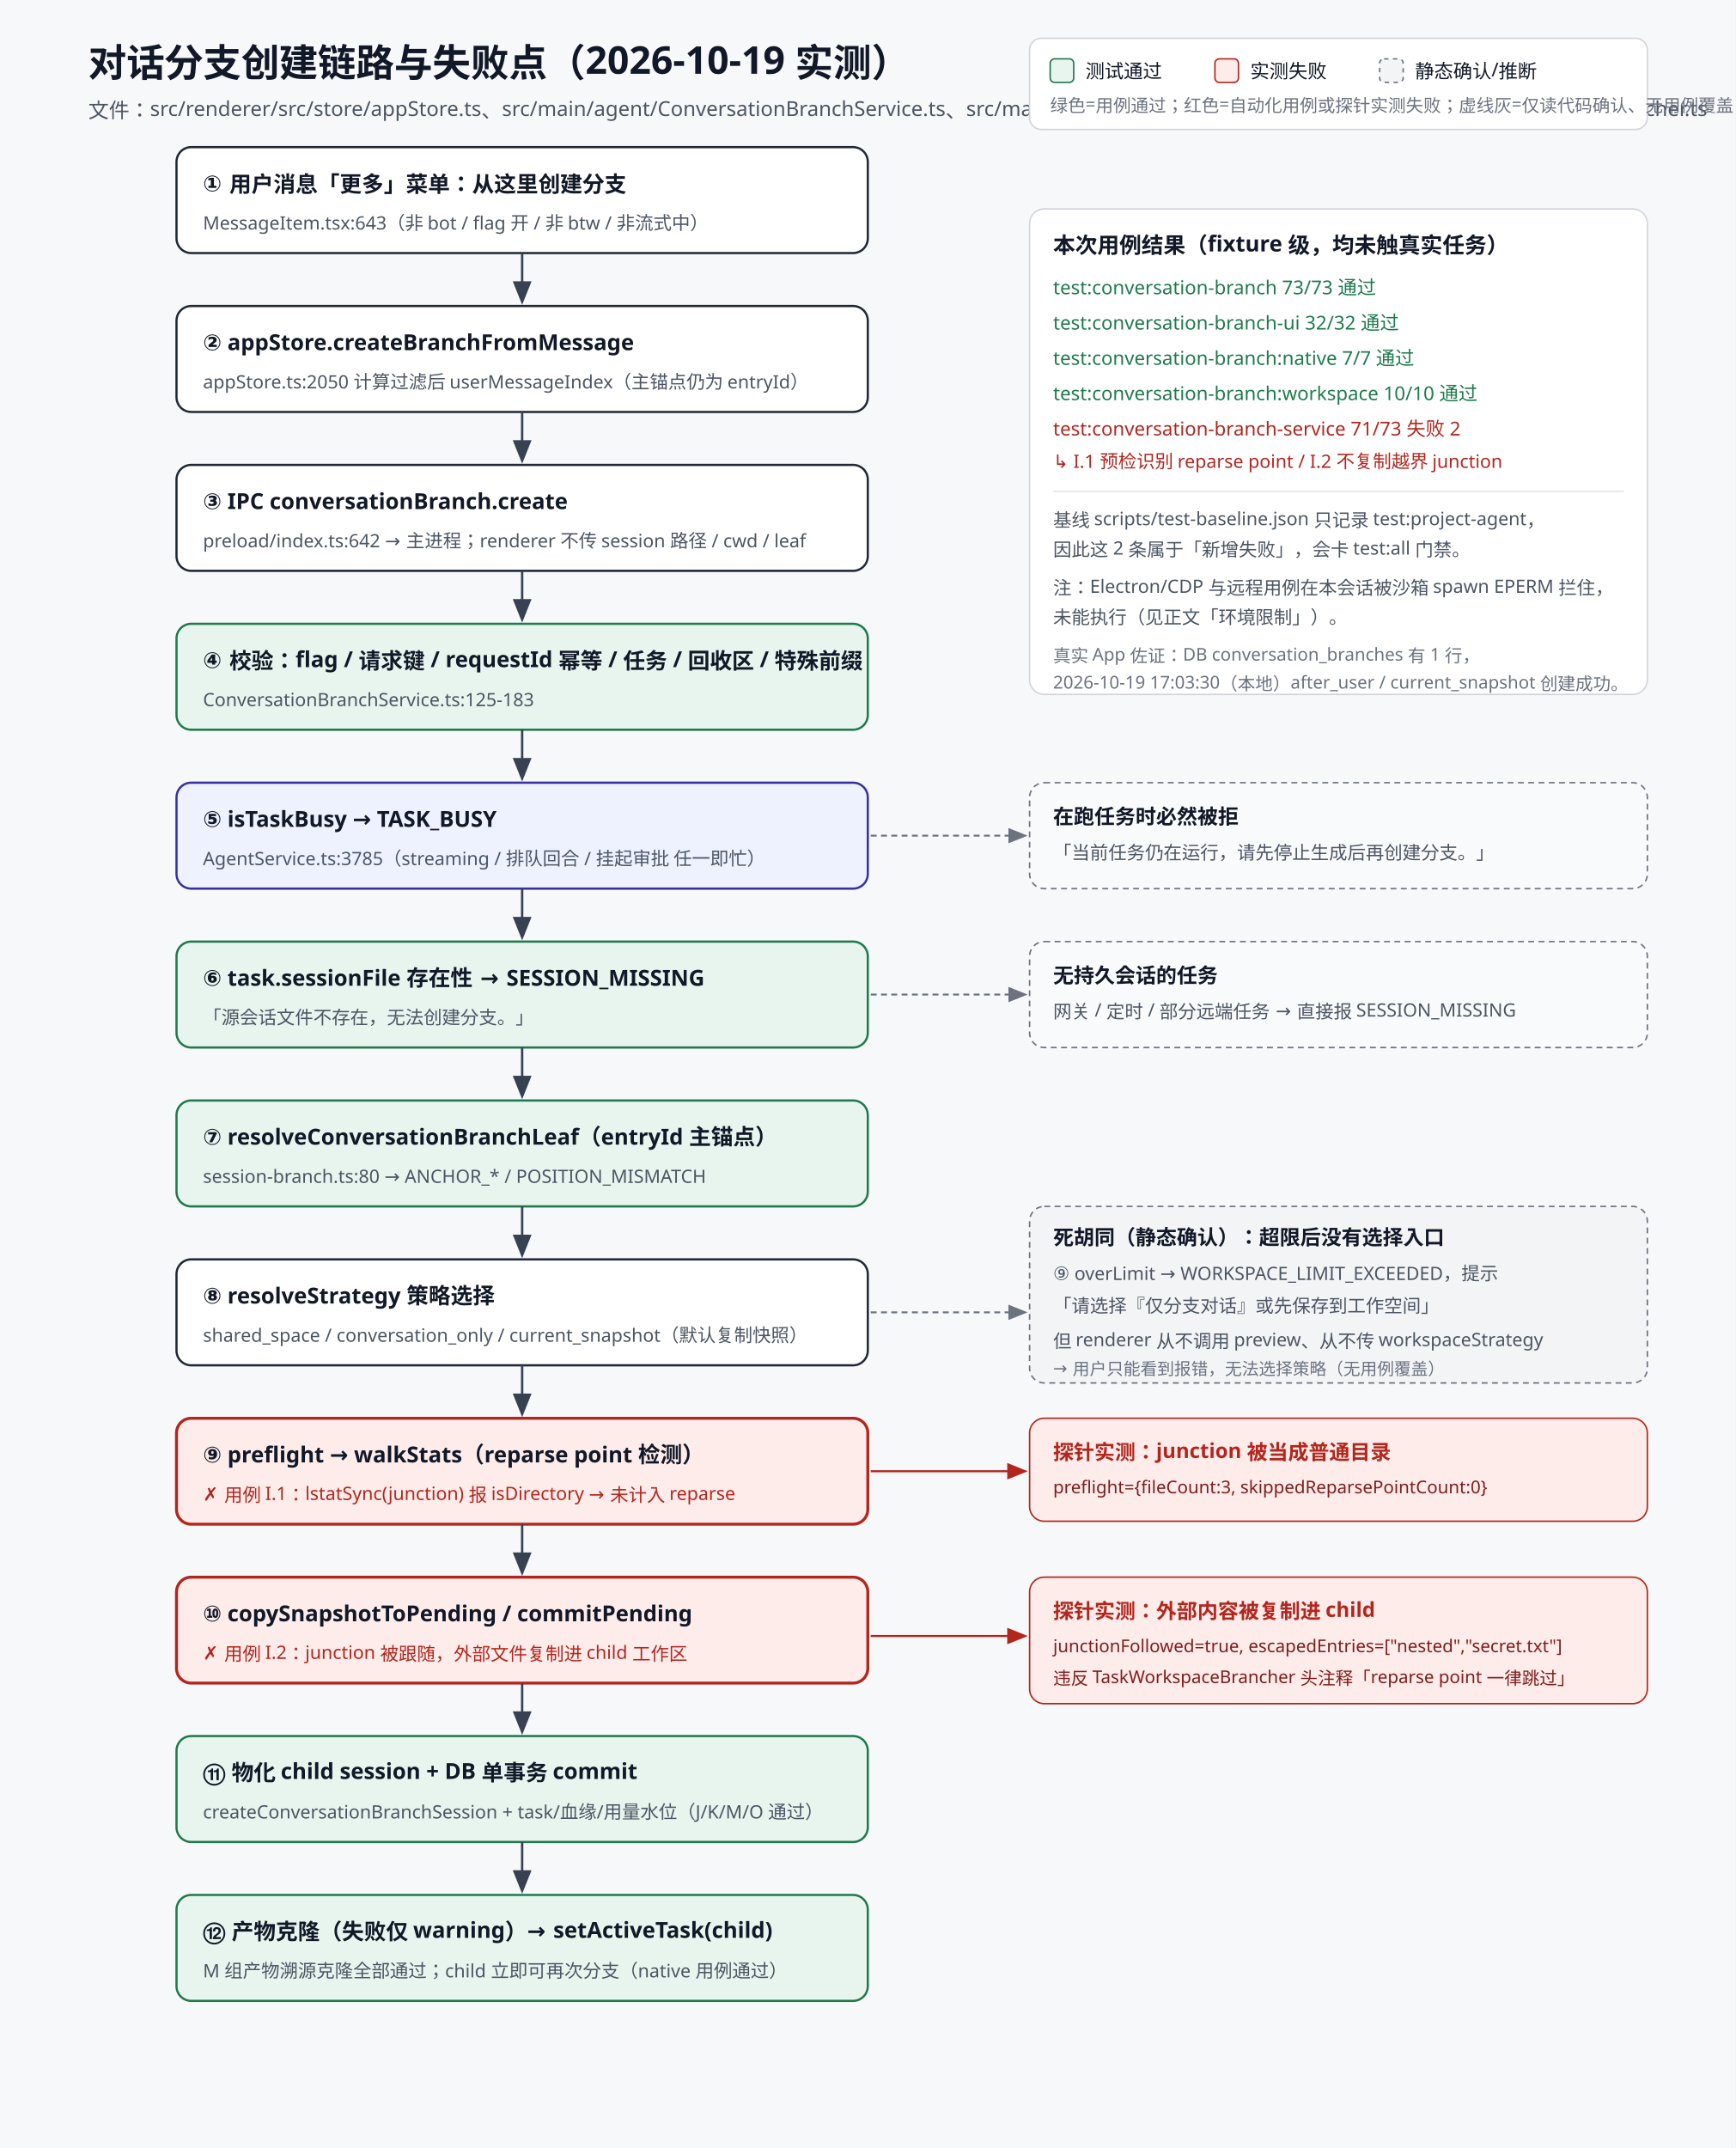
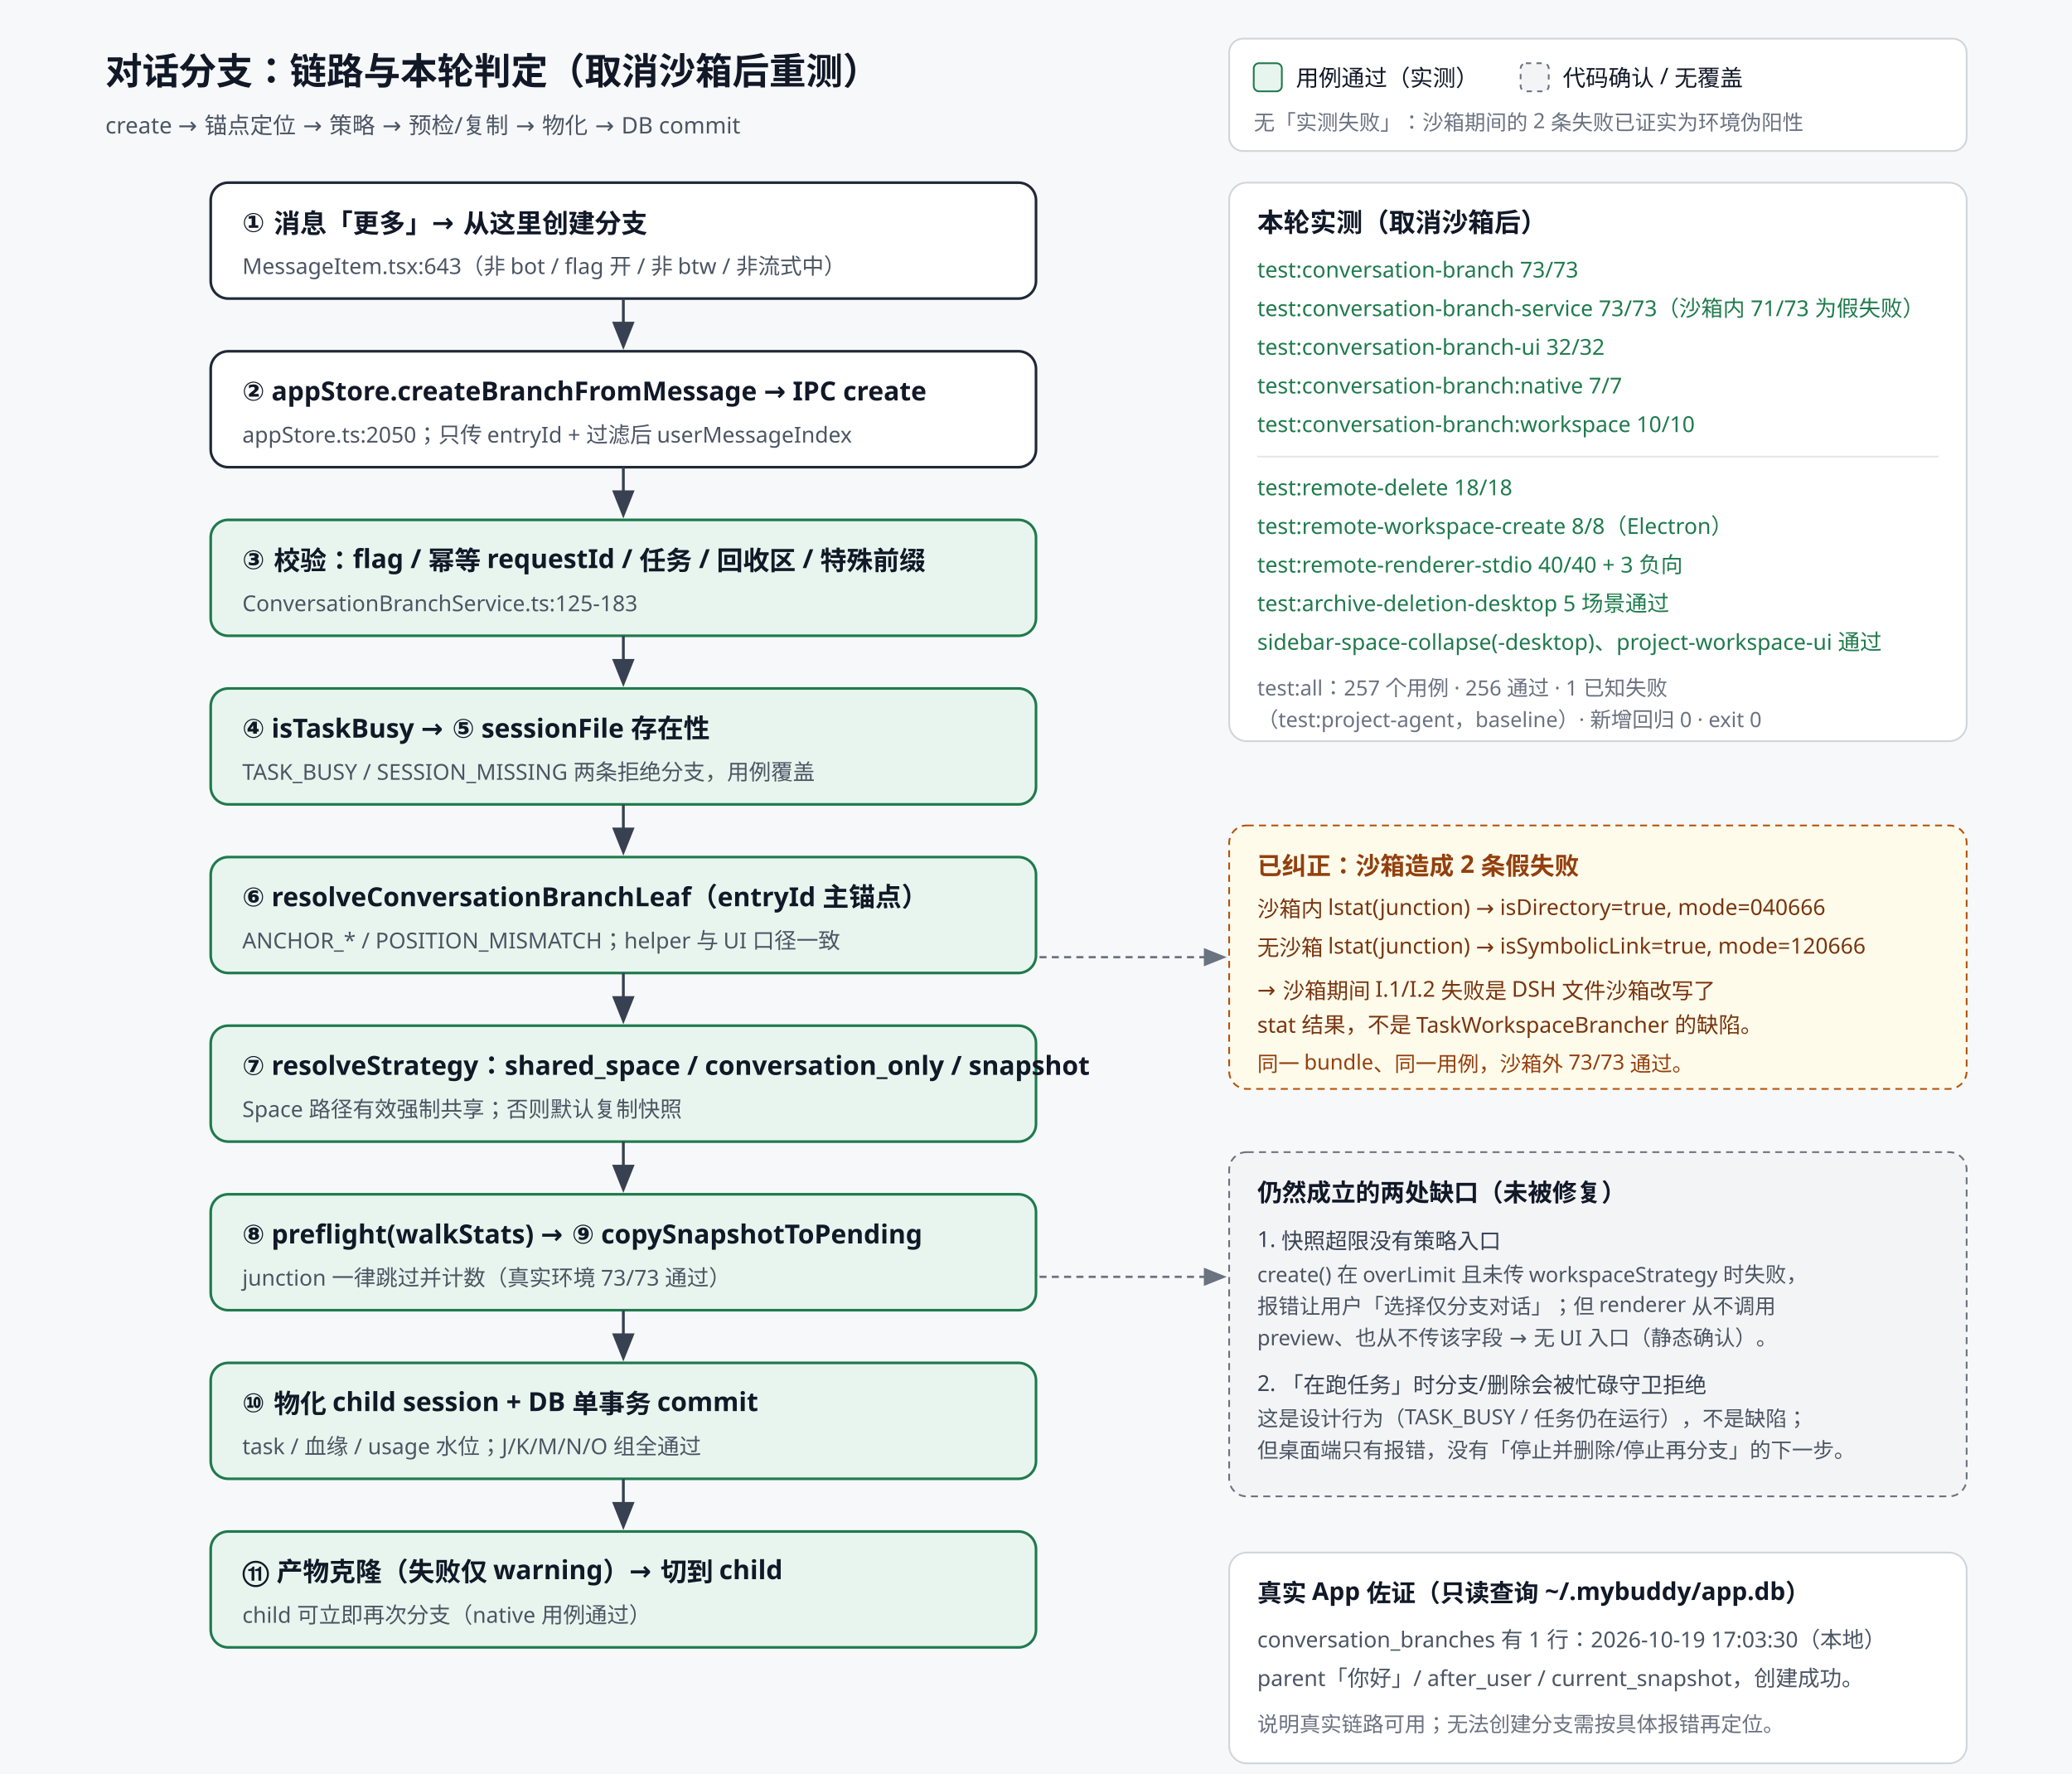
- <svg xmlns="http://www.w3.org/2000/svg" width="1180" height="1460" viewBox="0 0 1180 1460" font-family="'Microsoft YaHei','Noto Sans SC',sans-serif">
+ <svg xmlns="http://www.w3.org/2000/svg" width="1180" height="1010" viewBox="0 0 1180 1010" font-family="'Microsoft YaHei','Noto Sans SC',sans-serif">
  <defs>
-     <marker id="arrow" markerWidth="10" markerHeight="8" refX="8" refY="4" orient="auto">
+     <marker id="b1" markerWidth="10" markerHeight="8" refX="8" refY="4" orient="auto">
      <path d="M0,0 L10,4 L0,8 z" fill="#374151" />
    </marker>
-     <marker id="arrowRed" markerWidth="10" markerHeight="8" refX="8" refY="4" orient="auto">
-       <path d="M0,0 L10,4 L0,8 z" fill="#b3261e" />
-     </marker>
-     <marker id="arrowGray" markerWidth="10" markerHeight="8" refX="8" refY="4" orient="auto">
+     <marker id="b1g" markerWidth="10" markerHeight="8" refX="8" refY="4" orient="auto">
      <path d="M0,0 L10,4 L0,8 z" fill="#6b7280" />
    </marker>
  </defs>
-   <rect x="0" y="0" width="1180" height="1460" fill="#f7f8fa" />
-   <text x="60" y="52" font-size="26" font-weight="700" fill="#111827">对话分支创建链路与失败点（2026-10-19 实测）</text>
-   <text x="60" y="80" font-size="14" fill="#4b5563">文件：src/renderer/src/store/appStore.ts、src/main/agent/ConversationBranchService.ts、src/main/agent/session-branch.ts、src/main/task/TaskWorkspaceBrancher.ts</text>
-   <rect x="700" y="26" width="420" height="62" rx="8" fill="#ffffff" stroke="#d1d5db" />
-   <rect x="714" y="40" width="16" height="16" rx="3" fill="#e8f5ee" stroke="#1f7a4d" />
-   <text x="738" y="53" font-size="13" fill="#111827">测试通过</text>
-   <rect x="826" y="40" width="16" height="16" rx="3" fill="#fdecea" stroke="#b3261e" />
-   <text x="850" y="53" font-size="13" fill="#111827">实测失败</text>
-   <rect x="938" y="40" width="16" height="16" rx="3" fill="#f3f4f6" stroke="#6b7280" stroke-dasharray="3 3" />
-   <text x="962" y="53" font-size="13" fill="#111827">静态确认/推断</text>
-   <text x="714" y="76" font-size="12" fill="#6b7280">绿色=用例通过；红色=自动化用例或探针实测失败；虚线灰=仅读代码确认、无用例覆盖</text>
+   <rect x="0" y="0" width="1180" height="1010" fill="#f7f8fa" />
+   <text x="60" y="48" font-size="21" font-weight="700" fill="#111827">对话分支：链路与本轮判定（取消沙箱后重测）</text>
+   <text x="60" y="76" font-size="13" fill="#4b5563">create → 锚点定位 → 策略 → 预检/复制 → 物化 → DB commit</text>
+   <rect x="700" y="22" width="420" height="64" rx="8" fill="#ffffff" stroke="#d1d5db" />
+   <rect x="714" y="36" width="16" height="16" rx="3" fill="#e8f5ee" stroke="#1f7a4d" />
+   <text x="738" y="49" font-size="13" fill="#111827">用例通过（实测）</text>
+   <rect x="866" y="36" width="16" height="16" rx="3" fill="#f3f4f6" stroke="#6b7280" stroke-dasharray="3 3" />
+   <text x="890" y="49" font-size="13" fill="#111827">代码确认 / 无覆盖</text>
+   <text x="714" y="74" font-size="12" fill="#6b7280">无「实测失败」：沙箱期间的 2 条失败已证实为环境伪阳性</text>
  <g>
-     <rect x="120" y="100" width="470" height="72" rx="10" fill="#ffffff" stroke="#1f2937" stroke-width="1.5" />
-     <text x="138" y="130" font-size="15" font-weight="700" fill="#111827">① 用户消息「更多」菜单：从这里创建分支</text>
+     <rect x="120" y="104" width="470" height="66" rx="10" fill="#ffffff" stroke="#1f2937" stroke-width="1.5" />
+     <text x="138" y="132" font-size="15" font-weight="700" fill="#111827">① 消息「更多」→ 从这里创建分支</text>
    <text x="138" y="156" font-size="12.5" fill="#4b5563">MessageItem.tsx:643（非 bot / flag 开 / 非 btw / 非流式中）</text>
-     <rect x="120" y="208" width="470" height="72" rx="10" fill="#ffffff" stroke="#1f2937" stroke-width="1.5" />
-     <text x="138" y="238" font-size="15" font-weight="700" fill="#111827">② appStore.createBranchFromMessage</text>
-     <text x="138" y="264" font-size="12.5" fill="#4b5563">appStore.ts:2050 计算过滤后 userMessageIndex（主锚点仍为 entryId）</text>
-     <rect x="120" y="316" width="470" height="72" rx="10" fill="#ffffff" stroke="#1f2937" stroke-width="1.5" />
-     <text x="138" y="346" font-size="15" font-weight="700" fill="#111827">③ IPC conversationBranch.create</text>
-     <text x="138" y="372" font-size="12.5" fill="#4b5563">preload/index.ts:642 → 主进程；renderer 不传 session 路径 / cwd / leaf</text>
-     <rect x="120" y="424" width="470" height="72" rx="10" fill="#e8f5ee" stroke="#1f7a4d" stroke-width="1.5" />
-     <text x="138" y="454" font-size="15" font-weight="700" fill="#111827">④ 校验：flag / 请求键 / requestId 幂等 / 任务 / 回收区 / 特殊前缀</text>
-     <text x="138" y="480" font-size="12.5" fill="#4b5563">ConversationBranchService.ts:125-183</text>
-     <rect x="120" y="532" width="470" height="72" rx="10" fill="#eef2ff" stroke="#3730a3" stroke-width="1.5" />
-     <text x="138" y="562" font-size="15" font-weight="700" fill="#111827">⑤ isTaskBusy → TASK_BUSY</text>
-     <text x="138" y="588" font-size="12.5" fill="#4b5563">AgentService.ts:3785（streaming / 排队回合 / 挂起审批 任一即忙）</text>
-     <rect x="120" y="640" width="470" height="72" rx="10" fill="#e8f5ee" stroke="#1f7a4d" stroke-width="1.5" />
-     <text x="138" y="670" font-size="15" font-weight="700" fill="#111827">⑥ task.sessionFile 存在性 → SESSION_MISSING</text>
-     <text x="138" y="696" font-size="12.5" fill="#4b5563">「源会话文件不存在，无法创建分支。」</text>
-     <rect x="120" y="748" width="470" height="72" rx="10" fill="#e8f5ee" stroke="#1f7a4d" stroke-width="1.5" />
-     <text x="138" y="778" font-size="15" font-weight="700" fill="#111827">⑦ resolveConversationBranchLeaf（entryId 主锚点）</text>
-     <text x="138" y="804" font-size="12.5" fill="#4b5563">session-branch.ts:80 → ANCHOR_* / POSITION_MISMATCH</text>
-     <rect x="120" y="856" width="470" height="72" rx="10" fill="#ffffff" stroke="#1f2937" stroke-width="1.5" />
-     <text x="138" y="886" font-size="15" font-weight="700" fill="#111827">⑧ resolveStrategy 策略选择</text>
-     <text x="138" y="912" font-size="12.5" fill="#4b5563">shared_space / conversation_only / current_snapshot（默认复制快照）</text>
-     <rect x="120" y="964" width="470" height="72" rx="10" fill="#fdecea" stroke="#b3261e" stroke-width="2" />
-     <text x="138" y="994" font-size="15" font-weight="700" fill="#111827">⑨ preflight → walkStats（reparse point 检测）</text>
-     <text x="138" y="1020" font-size="12.5" fill="#b3261e">✗ 用例 I.1：lstatSync(junction) 报 isDirectory → 未计入 reparse</text>
-     <rect x="120" y="1072" width="470" height="72" rx="10" fill="#fdecea" stroke="#b3261e" stroke-width="2" />
-     <text x="138" y="1102" font-size="15" font-weight="700" fill="#111827">⑩ copySnapshotToPending / commitPending</text>
-     <text x="138" y="1128" font-size="12.5" fill="#b3261e">✗ 用例 I.2：junction 被跟随，外部文件复制进 child 工作区</text>
-     <rect x="120" y="1180" width="470" height="72" rx="10" fill="#e8f5ee" stroke="#1f7a4d" stroke-width="1.5" />
-     <text x="138" y="1210" font-size="15" font-weight="700" fill="#111827">⑪ 物化 child session + DB 单事务 commit</text>
-     <text x="138" y="1236" font-size="12.5" fill="#4b5563">createConversationBranchSession + task/血缘/用量水位（J/K/M/O 通过）</text>
-     <rect x="120" y="1288" width="470" height="72" rx="10" fill="#e8f5ee" stroke="#1f7a4d" stroke-width="1.5" />
-     <text x="138" y="1318" font-size="15" font-weight="700" fill="#111827">⑫ 产物克隆（失败仅 warning）→ setActiveTask(child)</text>
-     <text x="138" y="1344" font-size="12.5" fill="#4b5563">M 组产物溯源克隆全部通过；child 立即可再次分支（native 用例通过）</text>
-     <line x1="355" y1="172" x2="355" y2="204" stroke="#374151" stroke-width="1.6" marker-end="url(#arrow)" />
-     <line x1="355" y1="280" x2="355" y2="312" stroke="#374151" stroke-width="1.6" marker-end="url(#arrow)" />
-     <line x1="355" y1="388" x2="355" y2="420" stroke="#374151" stroke-width="1.6" marker-end="url(#arrow)" />
-     <line x1="355" y1="496" x2="355" y2="528" stroke="#374151" stroke-width="1.6" marker-end="url(#arrow)" />
-     <line x1="355" y1="604" x2="355" y2="636" stroke="#374151" stroke-width="1.6" marker-end="url(#arrow)" />
-     <line x1="355" y1="712" x2="355" y2="744" stroke="#374151" stroke-width="1.6" marker-end="url(#arrow)" />
-     <line x1="355" y1="820" x2="355" y2="852" stroke="#374151" stroke-width="1.6" marker-end="url(#arrow)" />
-     <line x1="355" y1="928" x2="355" y2="960" stroke="#374151" stroke-width="1.6" marker-end="url(#arrow)" />
-     <line x1="355" y1="1036" x2="355" y2="1068" stroke="#374151" stroke-width="1.6" marker-end="url(#arrow)" />
-     <line x1="355" y1="1144" x2="355" y2="1176" stroke="#374151" stroke-width="1.6" marker-end="url(#arrow)" />
-     <line x1="355" y1="1252" x2="355" y2="1284" stroke="#374151" stroke-width="1.6" marker-end="url(#arrow)" />
+     <rect x="120" y="200" width="470" height="66" rx="10" fill="#ffffff" stroke="#1f2937" stroke-width="1.5" />
+     <text x="138" y="228" font-size="15" font-weight="700" fill="#111827">② appStore.createBranchFromMessage → IPC create</text>
+     <text x="138" y="252" font-size="12.5" fill="#4b5563">appStore.ts:2050；只传 entryId + 过滤后 userMessageIndex</text>
+     <rect x="120" y="296" width="470" height="66" rx="10" fill="#e8f5ee" stroke="#1f7a4d" stroke-width="1.5" />
+     <text x="138" y="324" font-size="15" font-weight="700" fill="#111827">③ 校验：flag / 幂等 requestId / 任务 / 回收区 / 特殊前缀</text>
+     <text x="138" y="348" font-size="12.5" fill="#4b5563">ConversationBranchService.ts:125-183</text>
+     <rect x="120" y="392" width="470" height="66" rx="10" fill="#e8f5ee" stroke="#1f7a4d" stroke-width="1.5" />
+     <text x="138" y="420" font-size="15" font-weight="700" fill="#111827">④ isTaskBusy → ⑤ sessionFile 存在性</text>
+     <text x="138" y="444" font-size="12.5" fill="#4b5563">TASK_BUSY / SESSION_MISSING 两条拒绝分支，用例覆盖</text>
+     <rect x="120" y="488" width="470" height="66" rx="10" fill="#e8f5ee" stroke="#1f7a4d" stroke-width="1.5" />
+     <text x="138" y="516" font-size="15" font-weight="700" fill="#111827">⑥ resolveConversationBranchLeaf（entryId 主锚点）</text>
+     <text x="138" y="540" font-size="12.5" fill="#4b5563">ANCHOR_* / POSITION_MISMATCH；helper 与 UI 口径一致</text>
+     <rect x="120" y="584" width="470" height="66" rx="10" fill="#e8f5ee" stroke="#1f7a4d" stroke-width="1.5" />
+     <text x="138" y="612" font-size="15" font-weight="700" fill="#111827">⑦ resolveStrategy：shared_space / conversation_only / snapshot</text>
+     <text x="138" y="636" font-size="12.5" fill="#4b5563">Space 路径有效强制共享；否则默认复制快照</text>
+     <rect x="120" y="680" width="470" height="66" rx="10" fill="#e8f5ee" stroke="#1f7a4d" stroke-width="1.5" />
+     <text x="138" y="708" font-size="15" font-weight="700" fill="#111827">⑧ preflight(walkStats) → ⑨ copySnapshotToPending</text>
+     <text x="138" y="732" font-size="12.5" fill="#4b5563">junction 一律跳过并计数（真实环境 73/73 通过）</text>
+     <rect x="120" y="776" width="470" height="66" rx="10" fill="#e8f5ee" stroke="#1f7a4d" stroke-width="1.5" />
+     <text x="138" y="804" font-size="15" font-weight="700" fill="#111827">⑩ 物化 child session + DB 单事务 commit</text>
+     <text x="138" y="828" font-size="12.5" fill="#4b5563">task / 血缘 / usage 水位；J/K/M/N/O 组全通过</text>
+     <rect x="120" y="872" width="470" height="66" rx="10" fill="#e8f5ee" stroke="#1f7a4d" stroke-width="1.5" />
+     <text x="138" y="900" font-size="15" font-weight="700" fill="#111827">⑪ 产物克隆（失败仅 warning）→ 切到 child</text>
+     <text x="138" y="924" font-size="12.5" fill="#4b5563">child 可立即再次分支（native 用例通过）</text>
+     <line x1="355" y1="170" x2="355" y2="196" stroke="#374151" stroke-width="1.6" marker-end="url(#b1)" />
+     <line x1="355" y1="266" x2="355" y2="292" stroke="#374151" stroke-width="1.6" marker-end="url(#b1)" />
+     <line x1="355" y1="362" x2="355" y2="388" stroke="#374151" stroke-width="1.6" marker-end="url(#b1)" />
+     <line x1="355" y1="458" x2="355" y2="484" stroke="#374151" stroke-width="1.6" marker-end="url(#b1)" />
+     <line x1="355" y1="554" x2="355" y2="580" stroke="#374151" stroke-width="1.6" marker-end="url(#b1)" />
+     <line x1="355" y1="650" x2="355" y2="676" stroke="#374151" stroke-width="1.6" marker-end="url(#b1)" />
+     <line x1="355" y1="746" x2="355" y2="772" stroke="#374151" stroke-width="1.6" marker-end="url(#b1)" />
+     <line x1="355" y1="842" x2="355" y2="868" stroke="#374151" stroke-width="1.6" marker-end="url(#b1)" />
  </g>
  <g>
-     <rect x="700" y="532" width="420" height="72" rx="10" fill="#f9fafb" stroke="#6b7280" stroke-dasharray="4 3" />
-     <text x="716" y="560" font-size="14" font-weight="700" fill="#111827">在跑任务时必然被拒</text>
-     <text x="716" y="584" font-size="12.5" fill="#4b5563">「当前任务仍在运行，请先停止生成后再创建分支。」</text>
-     <line x1="592" y1="568" x2="696" y2="568" stroke="#6b7280" stroke-width="1.3" stroke-dasharray="4 3" marker-end="url(#arrowGray)" />
-     <rect x="700" y="640" width="420" height="72" rx="10" fill="#f9fafb" stroke="#6b7280" stroke-dasharray="4 3" />
-     <text x="716" y="668" font-size="14" font-weight="700" fill="#111827">无持久会话的任务</text>
-     <text x="716" y="692" font-size="12.5" fill="#4b5563">网关 / 定时 / 部分远端任务 → 直接报 SESSION_MISSING</text>
-     <line x1="592" y1="676" x2="696" y2="676" stroke="#6b7280" stroke-width="1.3" stroke-dasharray="4 3" marker-end="url(#arrowGray)" />
-     <rect x="700" y="964" width="420" height="70" rx="10" fill="#fdecea" stroke="#b3261e" />
-     <text x="716" y="992" font-size="14" font-weight="700" fill="#b3261e">探针实测：junction 被当成普通目录</text>
-     <text x="716" y="1015" font-size="12" fill="#7f1d1d">preflight={fileCount:3, skippedReparsePointCount:0}</text>
-     <line x1="592" y1="1000" x2="696" y2="1000" stroke="#b3261e" stroke-width="1.4" marker-end="url(#arrowRed)" />
-     <rect x="700" y="820" width="420" height="120" rx="10" fill="#f3f4f6" stroke="#6b7280" stroke-dasharray="4 3" />
-     <text x="716" y="846" font-size="14" font-weight="700" fill="#111827">死胡同（静态确认）：超限后没有选择入口</text>
-     <text x="716" y="870" font-size="12.5" fill="#4b5563">⑨ overLimit → WORKSPACE_LIMIT_EXCEEDED，提示</text>
-     <text x="716" y="892" font-size="12.5" fill="#4b5563">「请选择『仅分支对话』或先保存到工作空间」</text>
-     <text x="716" y="916" font-size="12.5" fill="#4b5563">但 renderer 从不调用 preview、从不传 workspaceStrategy</text>
-     <text x="716" y="934" font-size="11.5" fill="#6b7280">→ 用户只能看到报错，无法选择策略（无用例覆盖）</text>
-     <line x1="592" y1="892" x2="696" y2="892" stroke="#6b7280" stroke-width="1.3" stroke-dasharray="4 3" marker-end="url(#arrowGray)" />
-     <rect x="700" y="1072" width="420" height="86" rx="10" fill="#fdecea" stroke="#b3261e" />
-     <text x="716" y="1100" font-size="14" font-weight="700" fill="#b3261e">探针实测：外部内容被复制进 child</text>
-     <text x="716" y="1123" font-size="12" fill="#7f1d1d">junctionFollowed=true, escapedEntries=["nested","secret.txt"]</text>
-     <text x="716" y="1145" font-size="12" fill="#7f1d1d">违反 TaskWorkspaceBrancher 头注释「reparse point 一律跳过」</text>
-     <line x1="592" y1="1112" x2="696" y2="1112" stroke="#b3261e" stroke-width="1.4" marker-end="url(#arrowRed)" />
+     <rect x="700" y="104" width="420" height="318" rx="10" fill="#ffffff" stroke="#d1d5db" />
+     <text x="716" y="132" font-size="15" font-weight="700" fill="#111827">本轮实测（取消沙箱后）</text>
+     <text x="716" y="158" font-size="12.5" fill="#1f7a4d">test:conversation-branch            73/73</text>
+     <text x="716" y="180" font-size="12.5" fill="#1f7a4d">test:conversation-branch-service    73/73（沙箱内 71/73 为假失败）</text>
+     <text x="716" y="202" font-size="12.5" fill="#1f7a4d">test:conversation-branch-ui         32/32</text>
+     <text x="716" y="224" font-size="12.5" fill="#1f7a4d">test:conversation-branch:native      7/7</text>
+     <text x="716" y="246" font-size="12.5" fill="#1f7a4d">test:conversation-branch:workspace  10/10</text>
+     <line x1="716" y1="260" x2="1104" y2="260" stroke="#e5e7eb" />
+     <text x="716" y="282" font-size="12.5" fill="#1f7a4d">test:remote-delete                  18/18</text>
+     <text x="716" y="304" font-size="12.5" fill="#1f7a4d">test:remote-workspace-create         8/8（Electron）</text>
+     <text x="716" y="326" font-size="12.5" fill="#1f7a4d">test:remote-renderer-stdio          40/40 + 3 负向</text>
+     <text x="716" y="348" font-size="12.5" fill="#1f7a4d">test:archive-deletion-desktop        5 场景通过</text>
+     <text x="716" y="370" font-size="12.5" fill="#1f7a4d">sidebar-space-collapse(-desktop)、project-workspace-ui 通过</text>
+     <text x="716" y="396" font-size="12" fill="#6b7280">test:all：257 个用例 · 256 通过 · 1 已知失败</text>
+     <text x="716" y="414" font-size="12" fill="#6b7280">（test:project-agent，baseline）· 新增回归 0 · exit 0</text>
  </g>
  <g>
-     <rect x="700" y="142" width="420" height="330" rx="10" fill="#ffffff" stroke="#d1d5db" />
-     <text x="716" y="172" font-size="15" font-weight="700" fill="#111827">本次用例结果（fixture 级，均未触真实任务）</text>
-     <text x="716" y="200" font-size="13" fill="#1f7a4d">test:conversation-branch           73/73 通过</text>
-     <text x="716" y="224" font-size="13" fill="#1f7a4d">test:conversation-branch-ui        32/32 通过</text>
-     <text x="716" y="248" font-size="13" fill="#1f7a4d">test:conversation-branch:native     7/7  通过</text>
-     <text x="716" y="272" font-size="13" fill="#1f7a4d">test:conversation-branch:workspace 10/10 通过</text>
-     <text x="716" y="296" font-size="13" fill="#b3261e">test:conversation-branch-service   71/73 失败 2</text>
-     <text x="716" y="318" font-size="12.5" fill="#b3261e">↳ I.1 预检识别 reparse point / I.2 不复制越界 junction</text>
-     <line x1="716" y1="334" x2="1104" y2="334" stroke="#e5e7eb" />
-     <text x="716" y="358" font-size="12.5" fill="#4b5563">基线 scripts/test-baseline.json 只记录 test:project-agent，</text>
-     <text x="716" y="378" font-size="12.5" fill="#4b5563">因此这 2 条属于「新增失败」，会卡 test:all 门禁。</text>
-     <text x="716" y="404" font-size="12.5" fill="#4b5563">注：Electron/CDP 与远程用例在本会话被沙箱 spawn EPERM 拦住，</text>
-     <text x="716" y="424" font-size="12.5" fill="#4b5563">未能执行（见正文「环境限制」）。</text>
-     <text x="716" y="450" font-size="12" fill="#6b7280">真实 App 佐证：DB conversation_branches 有 1 行，</text>
-     <text x="716" y="468" font-size="12" fill="#6b7280">2026-10-19 17:03:30（本地）after_user / current_snapshot 创建成功。</text>
+     <rect x="700" y="470" width="420" height="150" rx="10" fill="#fffbeb" stroke="#b45309" stroke-dasharray="4 3" />
+     <text x="716" y="498" font-size="14" font-weight="700" fill="#92400e">已纠正：沙箱造成 2 条假失败</text>
+     <text x="716" y="522" font-size="12.5" fill="#78350f">沙箱内 lstat(junction) → isDirectory=true, mode=040666</text>
+     <text x="716" y="544" font-size="12.5" fill="#78350f">无沙箱 lstat(junction) → isSymbolicLink=true, mode=120666</text>
+     <text x="716" y="568" font-size="12.5" fill="#78350f">→ 沙箱期间 I.1/I.2 失败是 DSH 文件沙箱改写了</text>
+     <text x="716" y="588" font-size="12.5" fill="#78350f">stat 结果，不是 TaskWorkspaceBrancher 的缺陷。</text>
+     <text x="716" y="610" font-size="12" fill="#92400e">同一 bundle、同一用例，沙箱外 73/73 通过。</text>
+     <line x1="592" y1="545" x2="696" y2="545" stroke="#6b7280" stroke-width="1.3" stroke-dasharray="4 3" marker-end="url(#b1g)" />
+   </g>
+   <g>
+     <rect x="700" y="656" width="420" height="196" rx="10" fill="#f3f4f6" stroke="#6b7280" stroke-dasharray="4 3" />
+     <text x="716" y="684" font-size="14" font-weight="700" fill="#111827">仍然成立的两处缺口（未被修复）</text>
+     <text x="716" y="710" font-size="12.5" fill="#374151">1. 快照超限没有策略入口</text>
+     <text x="716" y="730" font-size="12" fill="#4b5563">create() 在 overLimit 且未传 workspaceStrategy 时失败，</text>
+     <text x="716" y="748" font-size="12" fill="#4b5563">报错让用户「选择仅分支对话」；但 renderer 从不调用</text>
+     <text x="716" y="766" font-size="12" fill="#4b5563">preview、也从不传该字段 → 无 UI 入口（静态确认）。</text>
+     <text x="716" y="792" font-size="12.5" fill="#374151">2. 「在跑任务」时分支/删除会被忙碌守卫拒绝</text>
+     <text x="716" y="812" font-size="12" fill="#4b5563">这是设计行为（TASK_BUSY / 任务仍在运行），不是缺陷；</text>
+     <text x="716" y="830" font-size="12" fill="#4b5563">但桌面端只有报错，没有「停止并删除/停止再分支」的下一步。</text>
+     <line x1="592" y1="727" x2="696" y2="727" stroke="#6b7280" stroke-width="1.3" stroke-dasharray="4 3" marker-end="url(#b1g)" />
+   </g>
+   <g>
+     <rect x="700" y="884" width="420" height="120" rx="10" fill="#ffffff" stroke="#d1d5db" />
+     <text x="716" y="912" font-size="14" font-weight="700" fill="#111827">真实 App 佐证（只读查询 ~/.mybuddy/app.db）</text>
+     <text x="716" y="938" font-size="12.5" fill="#4b5563">conversation_branches 有 1 行：2026-10-19 17:03:30（本地）</text>
+     <text x="716" y="960" font-size="12.5" fill="#4b5563">parent「你好」/ after_user / current_snapshot，创建成功。</text>
+     <text x="716" y="986" font-size="12" fill="#6b7280">说明真实链路可用；无法创建分支需按具体报错再定位。</text>
  </g>
</svg>
